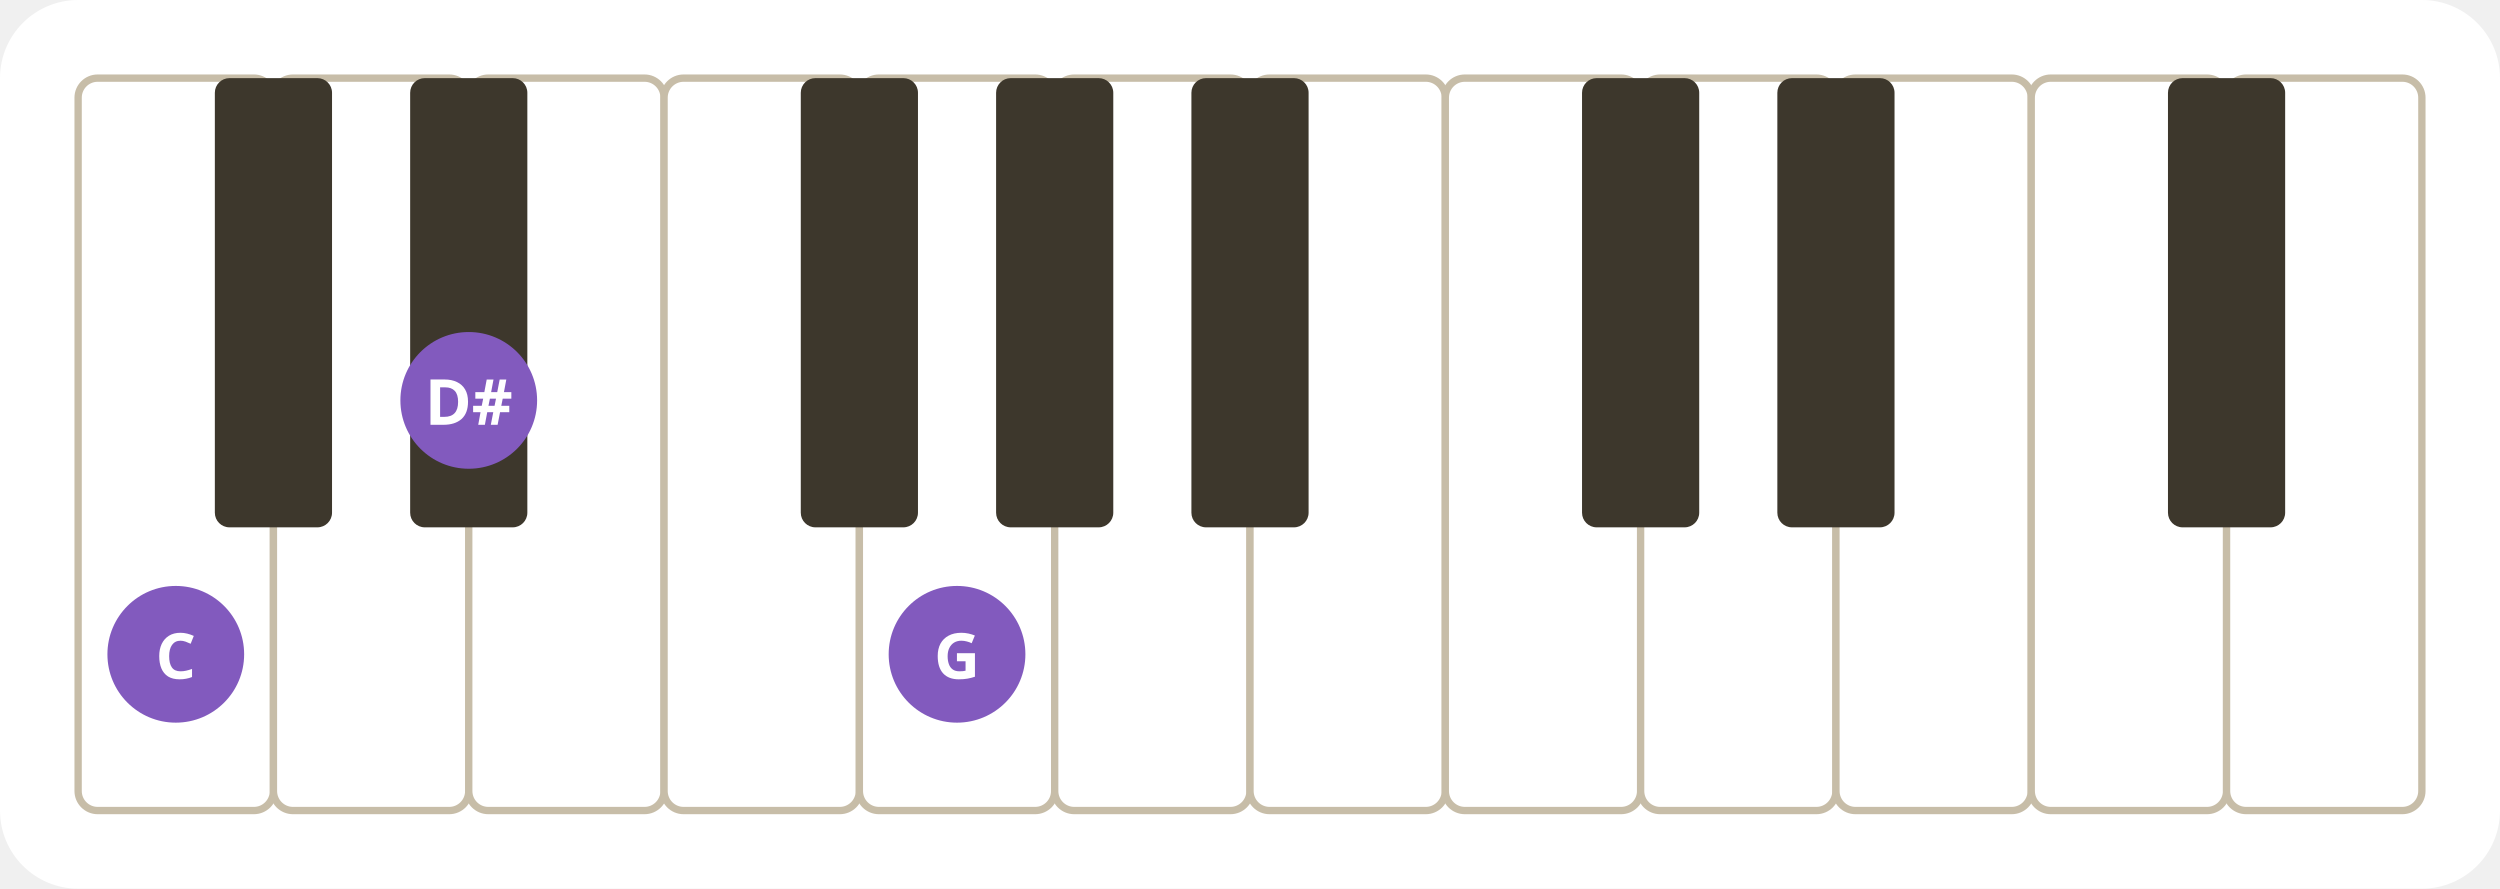
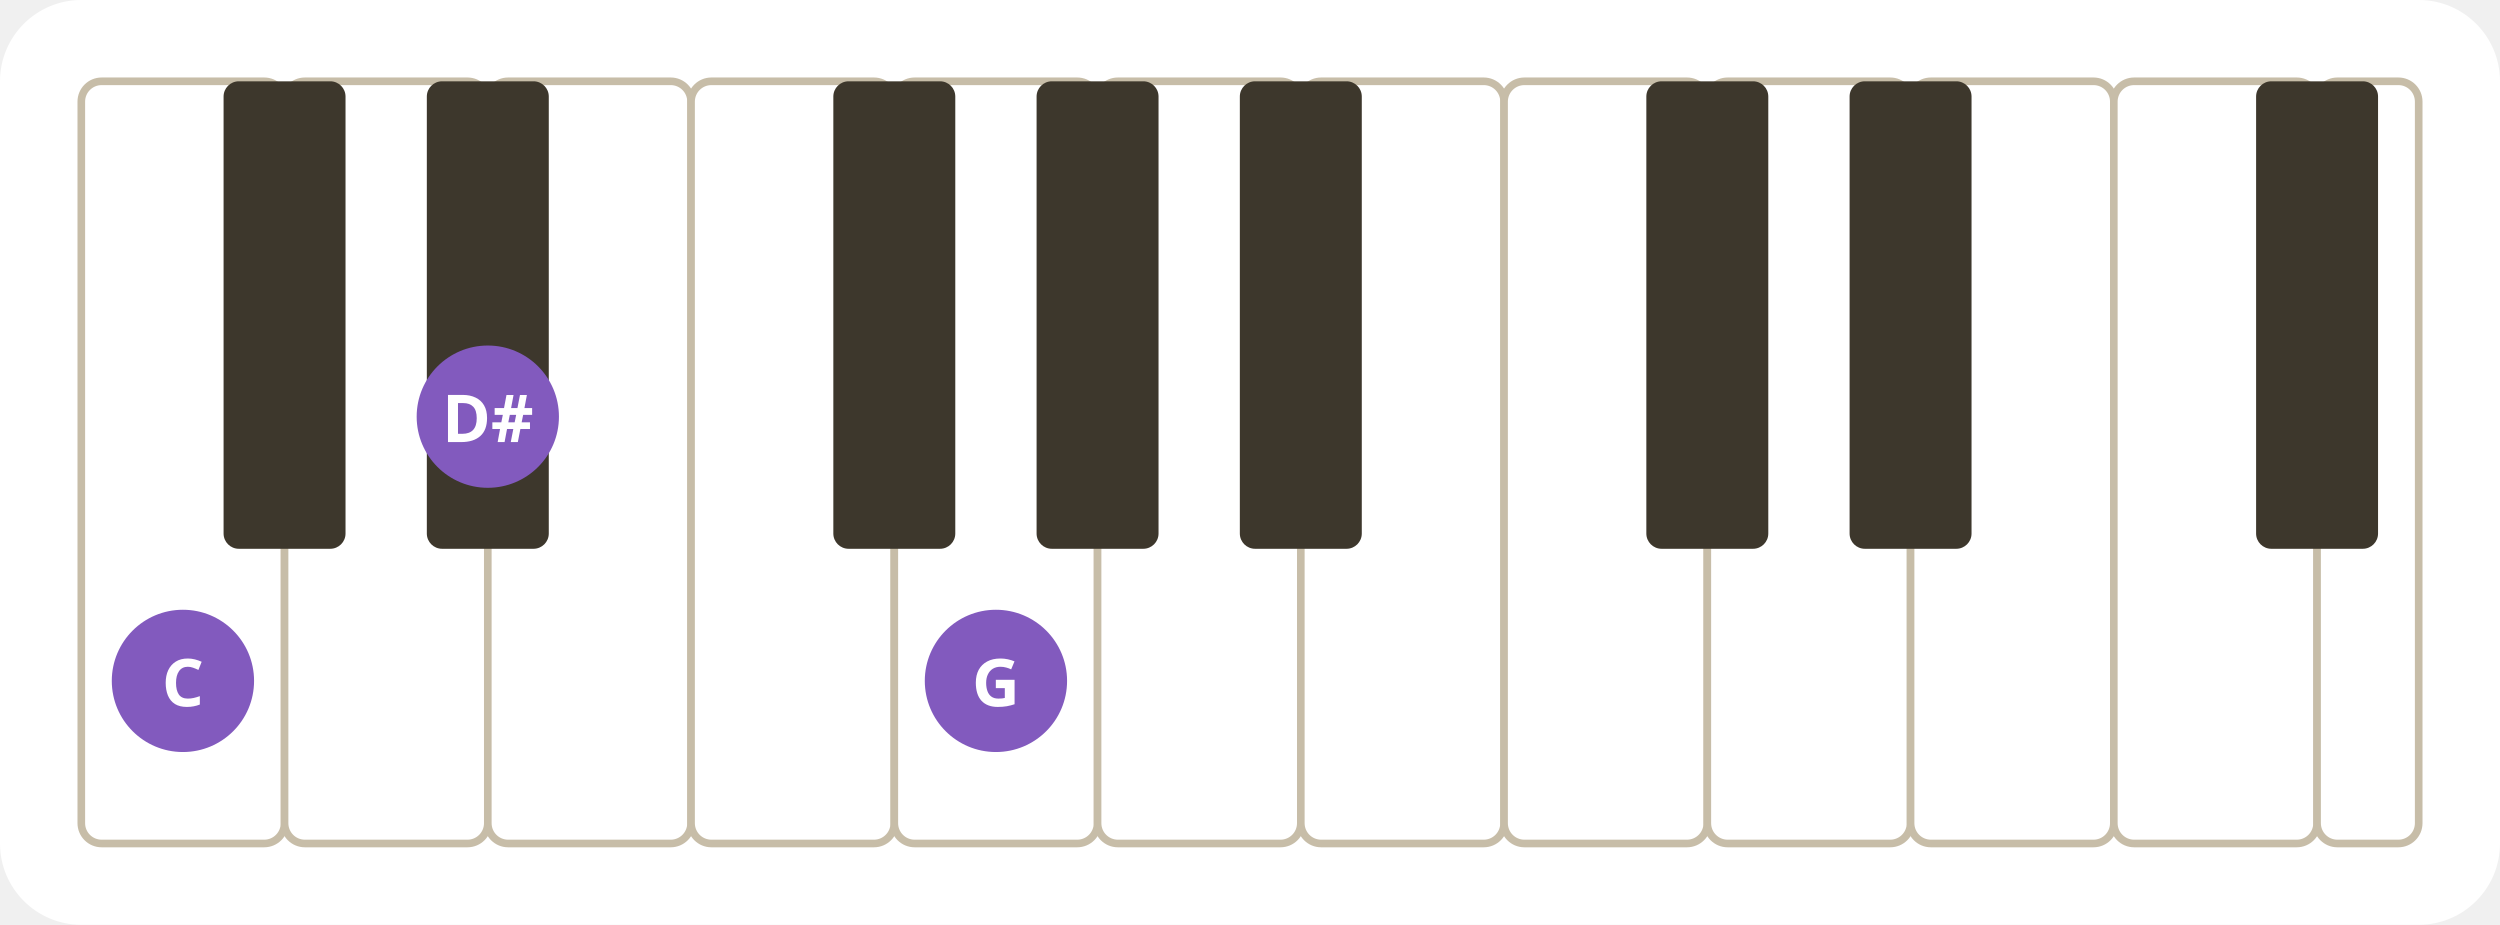
- <svg xmlns="http://www.w3.org/2000/svg" viewBox="0 0 512 182" width="512" height="182" role="img" aria-label="C minor piano chord diagram">
-   <rect x="0" y="0" width="512" height="182" rx="16" fill="#ffffff" />
+ <svg xmlns="http://www.w3.org/2000/svg" viewBox="0 0 492 182" width="492" height="182" role="img" aria-label="C minor piano chord diagram">
+   <rect x="0" y="0" width="492" height="182" rx="16" fill="#ffffff" />
  <rect x="16" y="16" width="40" height="150" fill="#ffffff" stroke="#c7bda8" stroke-width="1.5" rx="4" />
  <rect x="56" y="16" width="40" height="150" fill="#ffffff" stroke="#c7bda8" stroke-width="1.5" rx="4" />
  <rect x="96" y="16" width="40" height="150" fill="#ffffff" stroke="#c7bda8" stroke-width="1.5" rx="4" />
  <rect x="136" y="16" width="40" height="150" fill="#ffffff" stroke="#c7bda8" stroke-width="1.5" rx="4" />
  <rect x="176" y="16" width="40" height="150" fill="#ffffff" stroke="#c7bda8" stroke-width="1.5" rx="4" />
  <rect x="216" y="16" width="40" height="150" fill="#ffffff" stroke="#c7bda8" stroke-width="1.5" rx="4" />
  <rect x="256" y="16" width="40" height="150" fill="#ffffff" stroke="#c7bda8" stroke-width="1.5" rx="4" />
  <rect x="296" y="16" width="40" height="150" fill="#ffffff" stroke="#c7bda8" stroke-width="1.5" rx="4" />
  <rect x="336" y="16" width="40" height="150" fill="#ffffff" stroke="#c7bda8" stroke-width="1.5" rx="4" />
  <rect x="376" y="16" width="40" height="150" fill="#ffffff" stroke="#c7bda8" stroke-width="1.5" rx="4" />
  <rect x="416" y="16" width="40" height="150" fill="#ffffff" stroke="#c7bda8" stroke-width="1.5" rx="4" />
-   <rect x="456" y="16" width="40" height="150" fill="#ffffff" stroke="#c7bda8" stroke-width="1.5" rx="4" />
+   <rect x="456" y="16" width="20" height="150" fill="#ffffff" stroke="#c7bda8" stroke-width="1.5" rx="4" />
  <rect x="44" y="16" width="24" height="92" rx="3" fill="#3d372c" />
  <rect x="84" y="16" width="24" height="92" rx="3" fill="#3d372c" />
  <rect x="164" y="16" width="24" height="92" rx="3" fill="#3d372c" />
  <rect x="204" y="16" width="24" height="92" rx="3" fill="#3d372c" />
  <rect x="244" y="16" width="24" height="92" rx="3" fill="#3d372c" />
  <rect x="324" y="16" width="24" height="92" rx="3" fill="#3d372c" />
  <rect x="364" y="16" width="24" height="92" rx="3" fill="#3d372c" />
  <rect x="444" y="16" width="24" height="92" rx="3" fill="#3d372c" />
  <circle cx="36" cy="134" r="14" fill="#825abe" />
  <text x="36" y="139" text-anchor="middle" font-family="system-ui, sans-serif" font-size="13" font-weight="600" fill="#ffffff">C</text>
  <circle cx="96" cy="82" r="14" fill="#825abe" />
  <text x="96" y="87" text-anchor="middle" font-family="system-ui, sans-serif" font-size="13" font-weight="600" fill="#ffffff">D#</text>
  <circle cx="196" cy="134" r="14" fill="#825abe" />
  <text x="196" y="139" text-anchor="middle" font-family="system-ui, sans-serif" font-size="13" font-weight="600" fill="#ffffff">G</text>
</svg>
